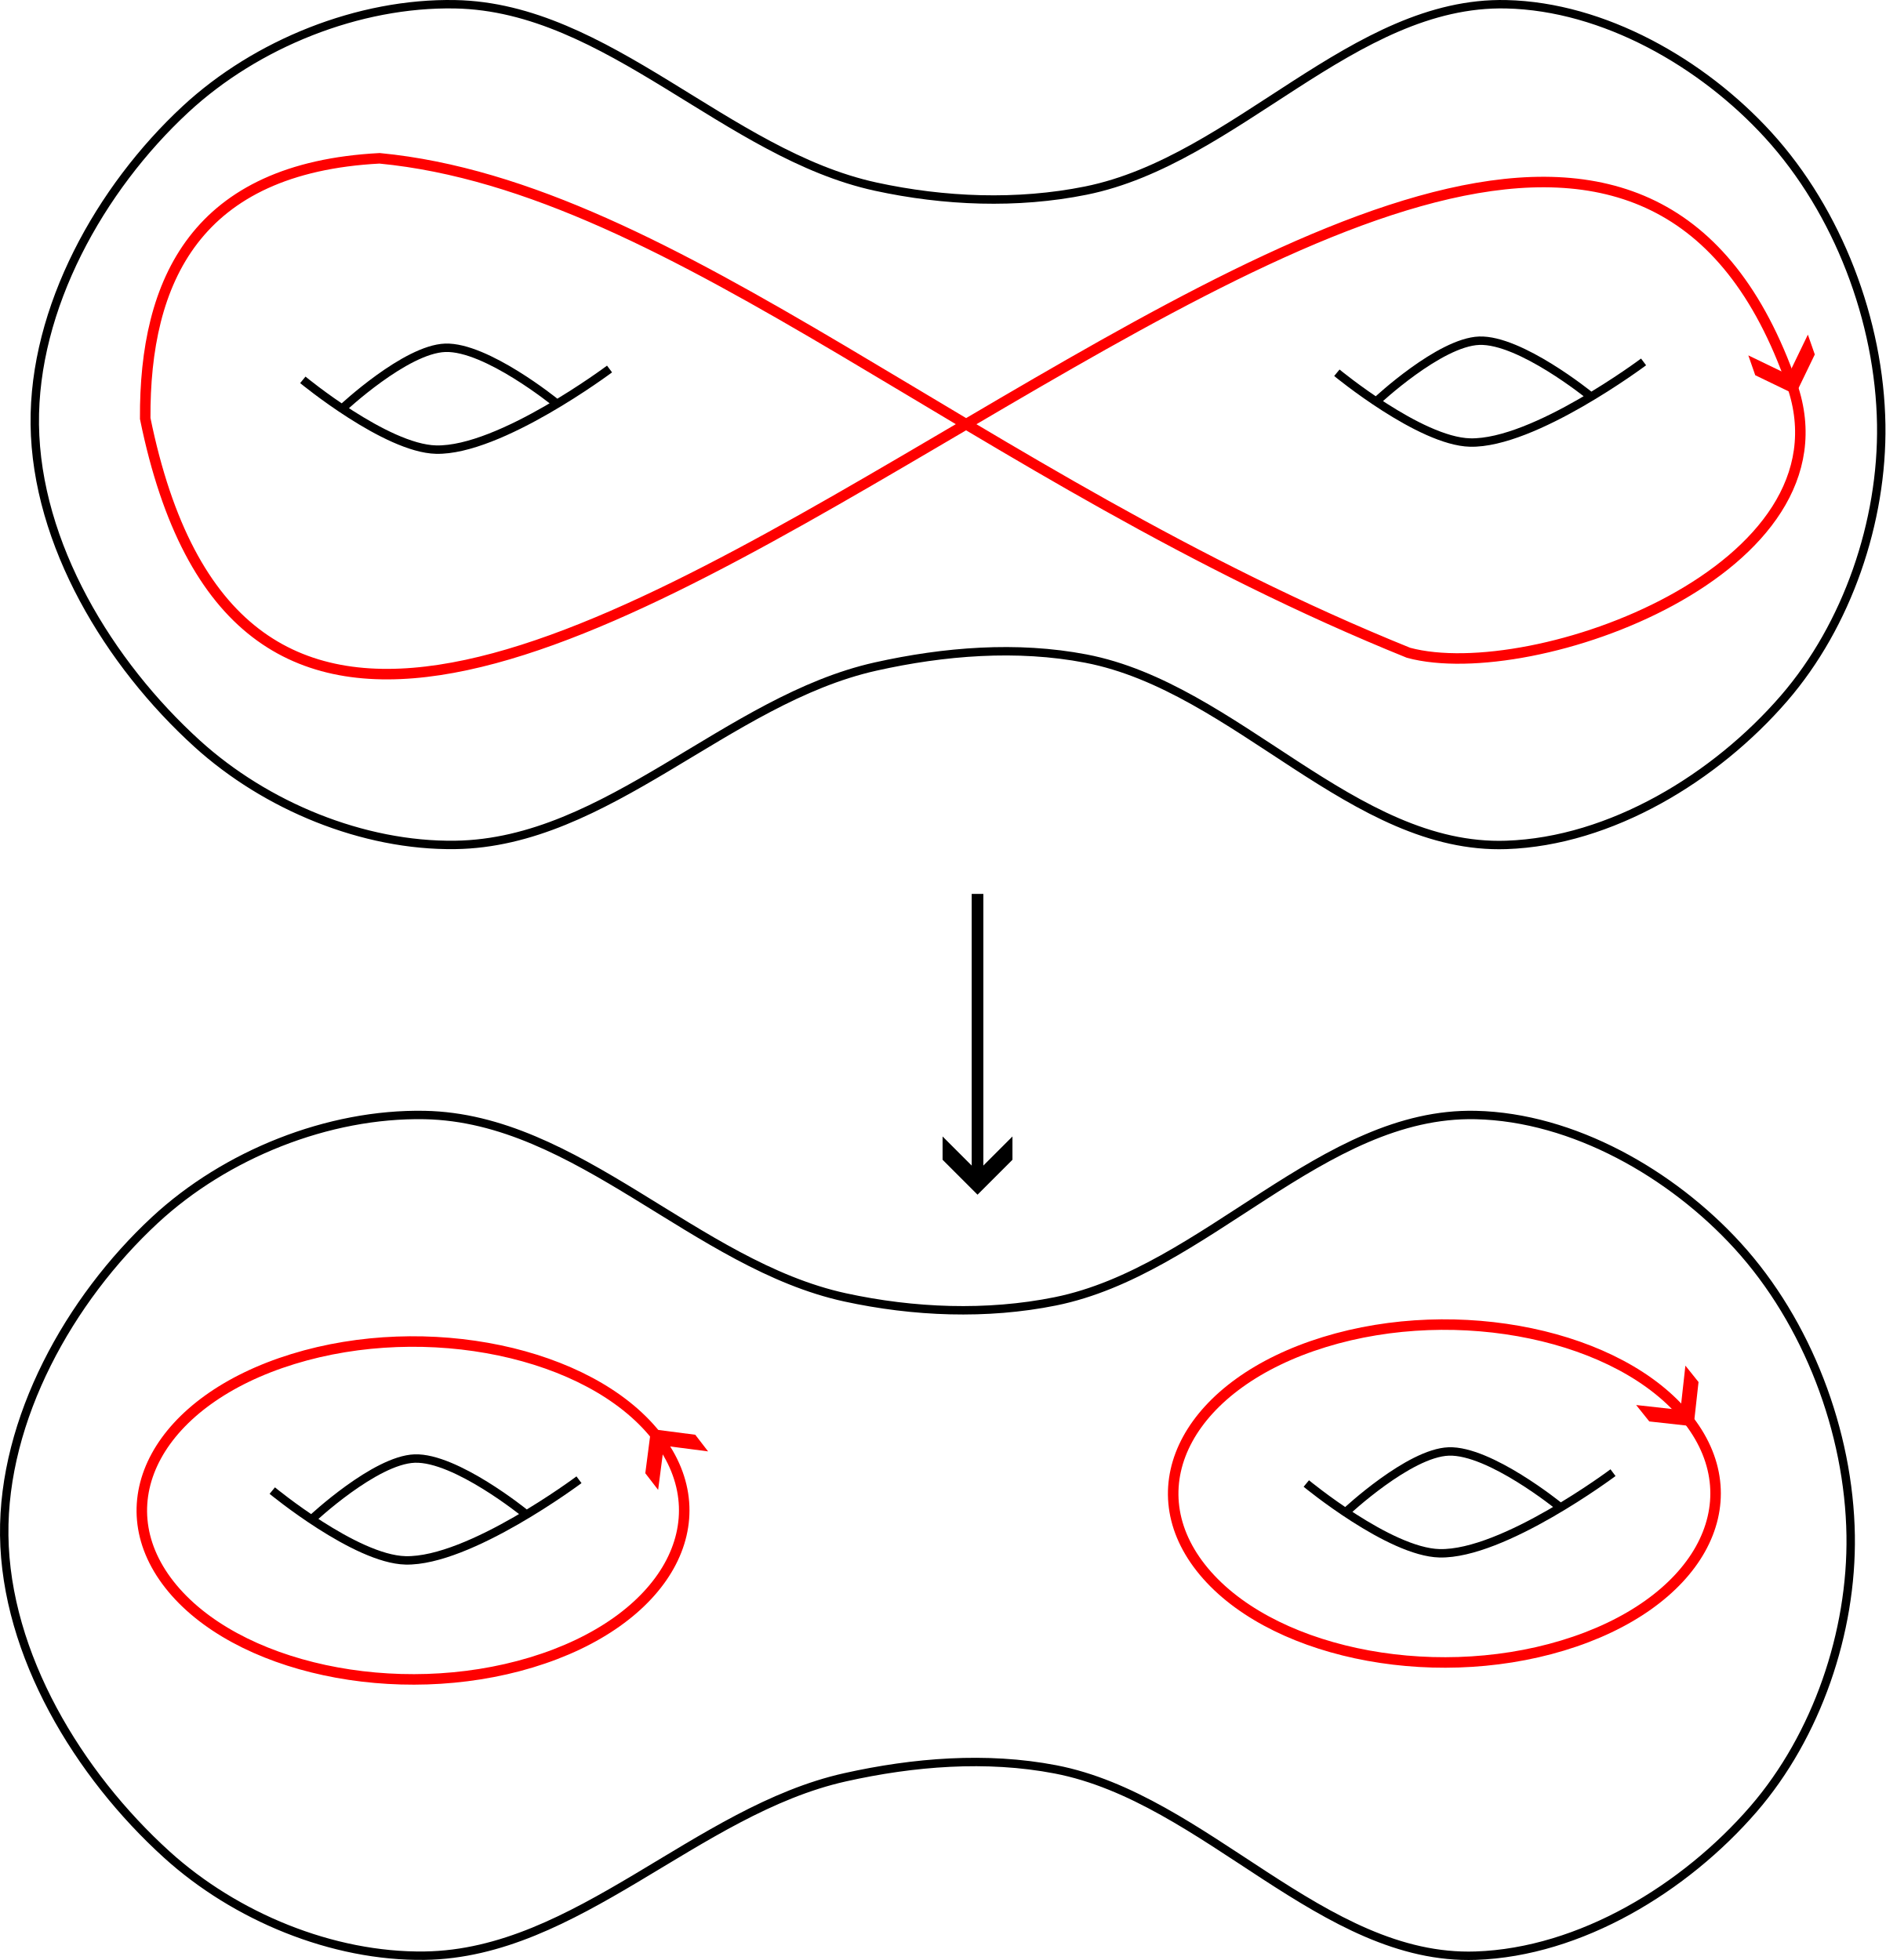
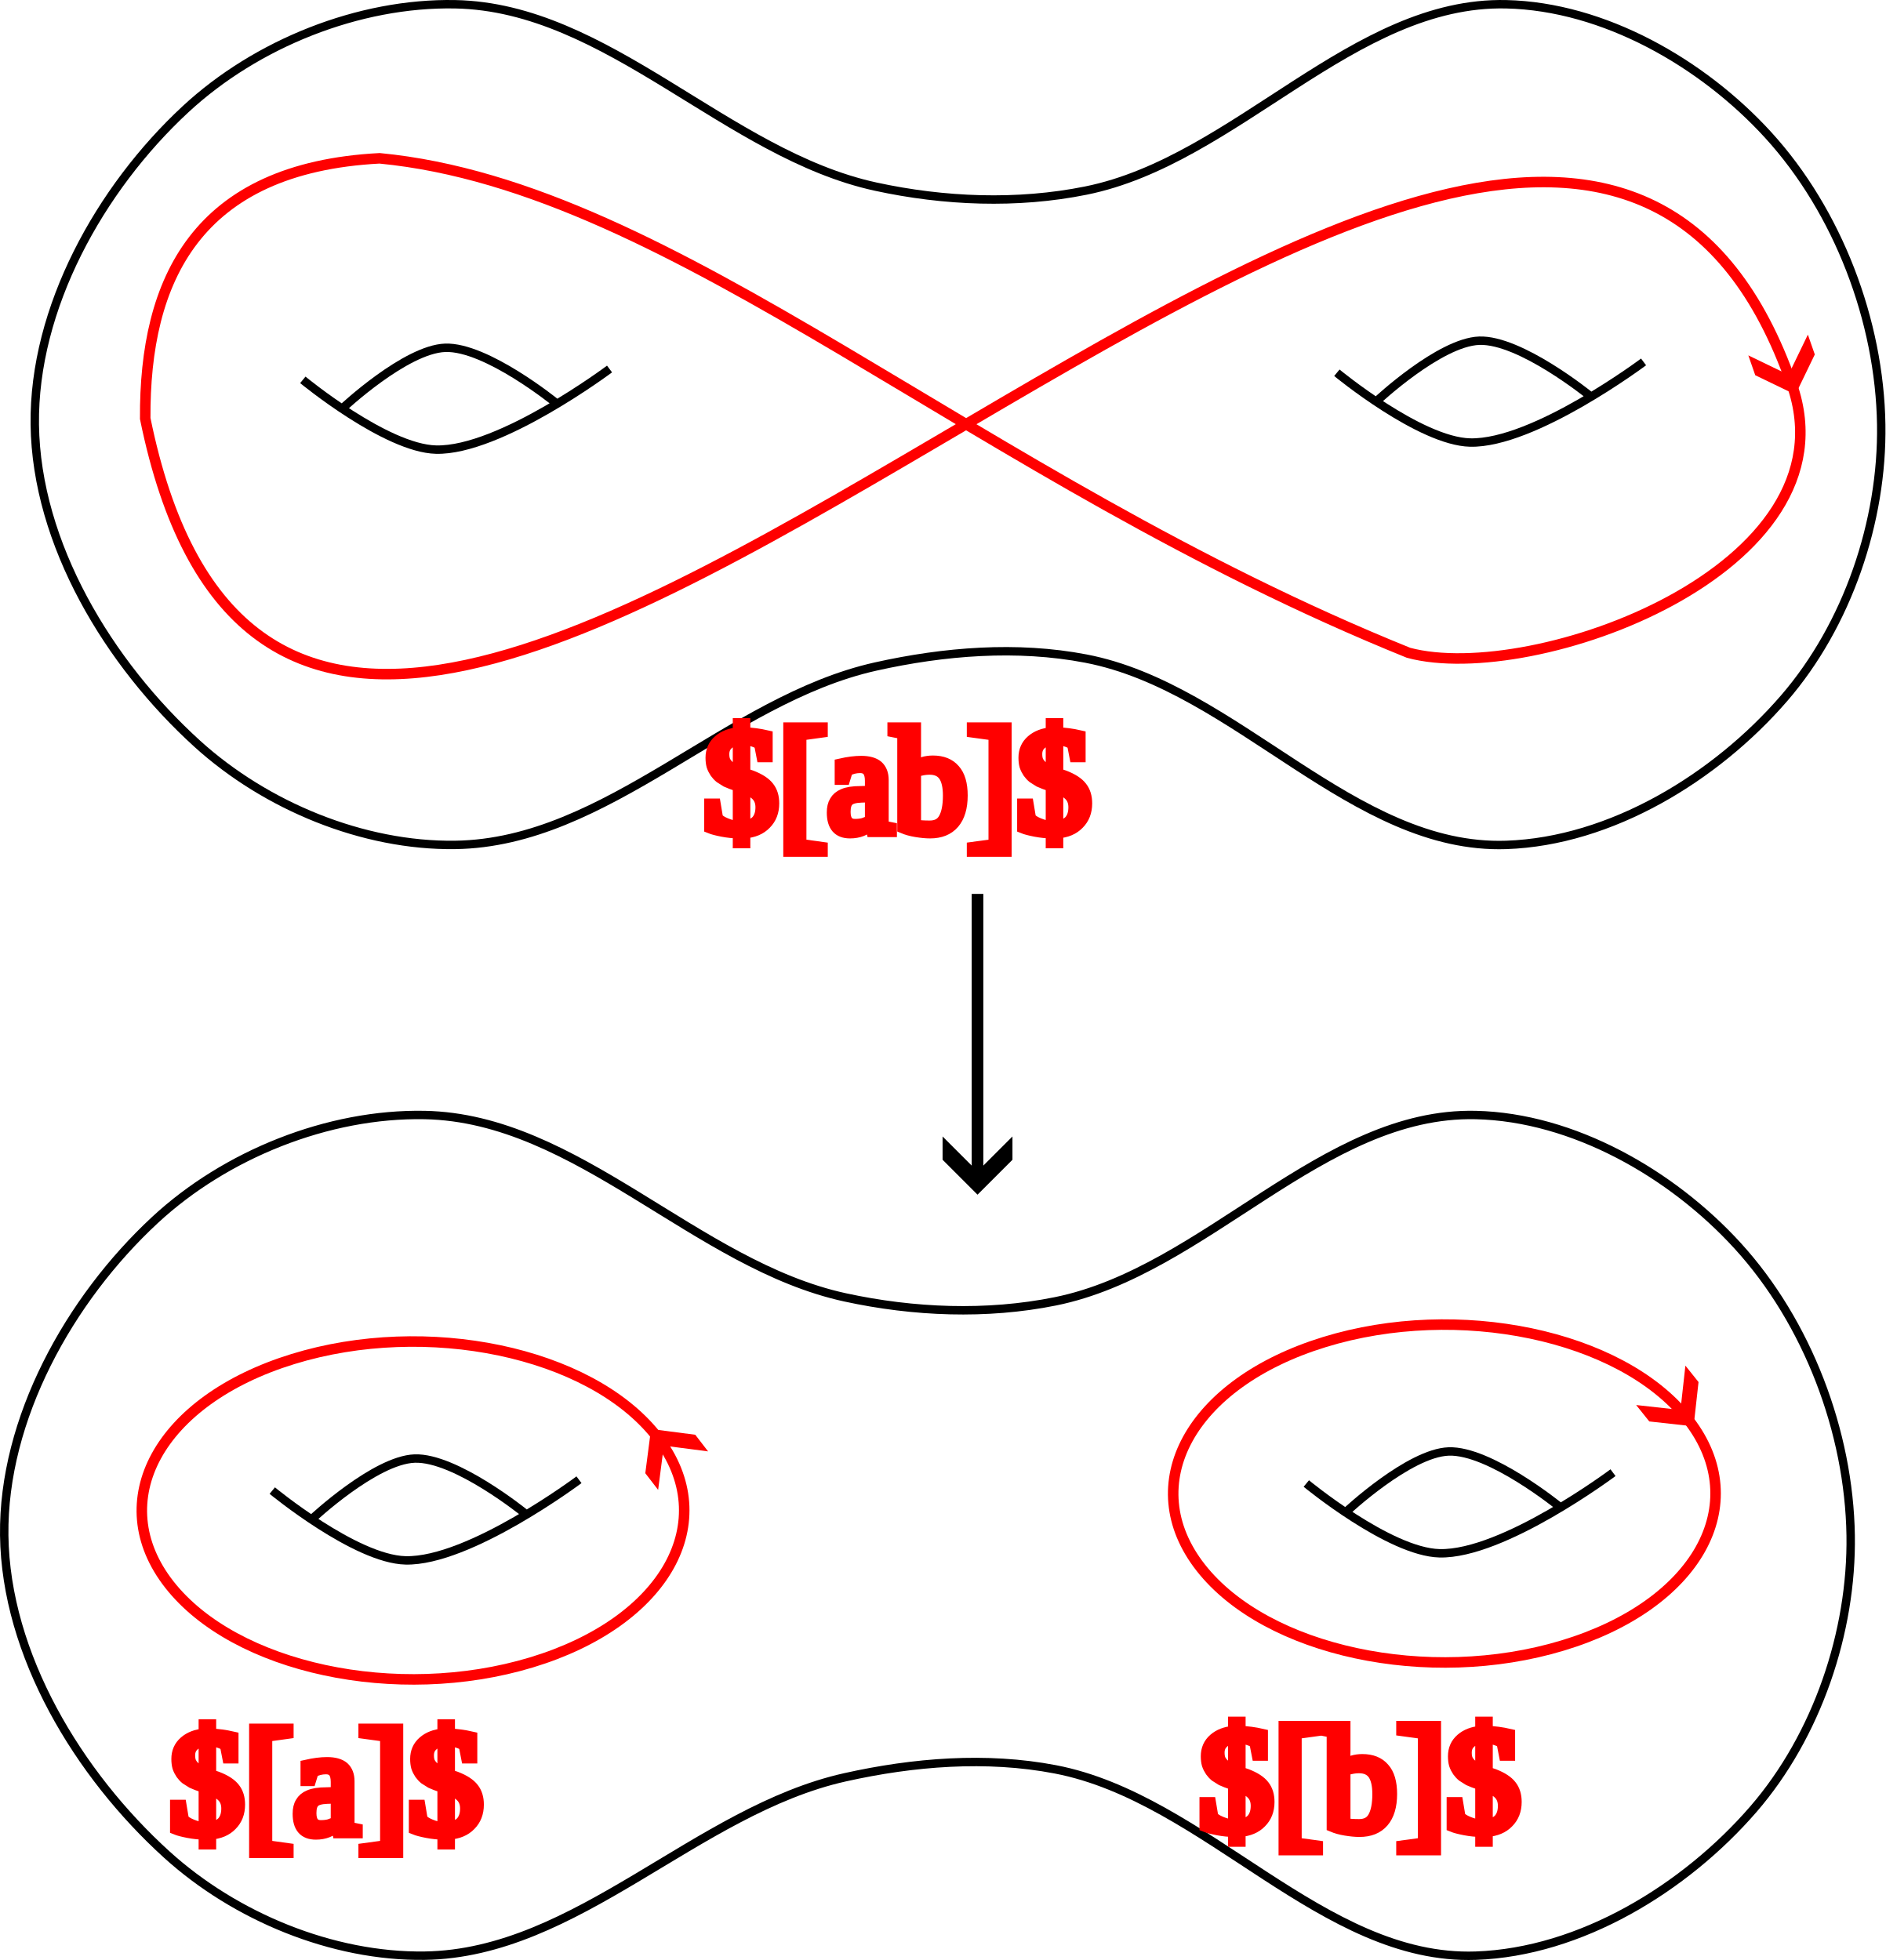
<svg xmlns="http://www.w3.org/2000/svg" width="89.692mm" height="93.261mm" viewBox="0 0 89.692 93.261" version="1.1" id="svg8">
  <defs id="defs2">
    <marker style="overflow:visible" id="marker5" refX="0" refY="0" orient="auto-start-reverse" markerWidth="1" markerHeight="1" viewBox="0 0 1 1" preserveAspectRatio="xMidYMid">
      <path style="fill:context-stroke;fill-rule:evenodd;stroke:none" d="m 1,0 -3,3 h -2 l 3,-3 -3,-3 h 2 z" id="path5" />
    </marker>
    <marker style="overflow:visible" id="ArrowWideHeavy" refX="0" refY="0" orient="auto-start-reverse" markerWidth="1" markerHeight="1" viewBox="0 0 1 1" preserveAspectRatio="xMidYMid">
      <path style="fill:context-stroke;fill-rule:evenodd;stroke:none" d="m 1,0 -3,3 h -2 l 3,-3 -3,-3 h 2 z" id="path3" />
    </marker>
    <marker style="overflow:visible" id="marker2" refX="0" refY="0" orient="auto-start-reverse" markerWidth="1" markerHeight="1" viewBox="0 0 1 1" preserveAspectRatio="xMidYMid">
      <path style="fill:context-stroke;fill-rule:evenodd;stroke:none" d="m 1,0 -3,3 h -2 l 3,-3 -3,-3 h 2 z" id="path2" />
    </marker>
    <marker style="overflow:visible" id="ArrowWideHeavy-8" refX="0" refY="0" orient="auto-start-reverse" markerWidth="1" markerHeight="1" viewBox="0 0 1 1" preserveAspectRatio="xMidYMid">
      <path style="fill:context-stroke;fill-rule:evenodd;stroke:none" d="m 1,0 -3,3 h -2 l 3,-3 -3,-3 h 2 z" id="path3-8" />
    </marker>
  </defs>
  <g id="layer1" transform="translate(-48.34522,-126.7972)">
    <g id="g3721">
      <g id="g3725" />
    </g>
    <g id="g3747" style="stroke-width:0.4;stroke-miterlimit:4;stroke-dasharray:none">
      <path id="path3713" d="m 57.165,132 c 3.365,-3.124 8.244,-5.087 12.835,-5 7.266,0.138 12.899,7.133 20,8.677 3.258,0.708 6.732,0.849 10,0.189 7.148,-1.443 12.71,-9.033 20,-8.866 4.64,0.106 9.328,2.793 12.457,6.22 3.324,3.642 5.301,8.85 5.378,13.78 0.072,4.606 -1.609,9.539 -4.622,13.024 -3.258,3.767 -8.235,6.806 -13.213,6.976 -7.288,0.25 -12.839,-7.491 -20,-8.866 -3.276,-0.629 -6.744,-0.349 -10,0.378 -7.068,1.577 -12.758,8.388 -20,8.488 -4.392,0.061 -9.015,-1.86 -12.268,-4.811 C 53.525,158.371 50.072,152.681 50,147 c -0.07,-5.541 3.104,-11.23 7.165,-15 z" style="fill:none;stroke:#000000;stroke-width:0.4;stroke-linecap:butt;stroke-linejoin:miter;stroke-miterlimit:4;stroke-dasharray:none;stroke-opacity:1" />
      <path id="path3727" d="m 62.751,144.871 c 0,0 3.954,3.263 6.338,3.32 3.032,0.072 8.252,-3.836 8.252,-3.836 m -2.572,1.597 c 0,0 -3.294,-2.675 -5.245,-2.606 -1.886,0.067 -4.878,2.873 -4.878,2.873" style="fill:none;stroke:#000000;stroke-width:0.4;stroke-linecap:butt;stroke-linejoin:miter;stroke-miterlimit:4;stroke-dasharray:none;stroke-opacity:1" />
      <path id="path3727-8" d="m 111.94,144.534 c 0,0 3.954,3.263 6.338,3.32 3.032,0.072 8.252,-3.836 8.252,-3.836 m -2.572,1.597 c 0,0 -3.294,-2.675 -5.245,-2.606 -1.886,0.067 -4.878,2.873 -4.878,2.873" style="fill:none;stroke:#000000;stroke-width:0.4;stroke-linecap:butt;stroke-linejoin:miter;stroke-miterlimit:4;stroke-dasharray:none;stroke-opacity:1" />
      <path style="fill:none;stroke:#ff0000;stroke-width:0.5;stroke-dasharray:none;stroke-opacity:1;marker-end:url(#ArrowWideHeavy)" d="m 133.588,145.102 c 3.067,8.796 -12.322,14.345 -18.237,12.757 -20.683,-8.361 -34.828,-22.172 -48.948,-23.529 -8.722,0.456 -11.188,5.794 -11.15,12.379 8.33,40.877 65.867,-37.368 78.336,-1.606 z" id="path1" />
    </g>
    <g id="g3747-6" style="stroke-width:0.4;stroke-miterlimit:4;stroke-dasharray:none" transform="translate(-1.453645,52.85209)">
      <path id="path3713-1" d="m 57.165,132 c 3.365,-3.124 8.244,-5.087 12.835,-5 7.266,0.138 12.899,7.133 20,8.677 3.258,0.708 6.732,0.849 10,0.189 7.148,-1.443 12.71,-9.033 20,-8.866 4.64,0.106 9.328,2.793 12.457,6.22 3.324,3.642 5.301,8.85 5.378,13.78 0.072,4.606 -1.609,9.539 -4.622,13.024 -3.258,3.767 -8.235,6.806 -13.213,6.976 -7.288,0.25 -12.839,-7.491 -20,-8.866 -3.276,-0.629 -6.744,-0.349 -10,0.378 -7.068,1.577 -12.758,8.388 -20,8.488 -4.392,0.061 -9.015,-1.86 -12.268,-4.811 C 53.525,158.371 50.072,152.681 50,147 c -0.07,-5.541 3.104,-11.23 7.165,-15 z" style="fill:none;stroke:#000000;stroke-width:0.4;stroke-linecap:butt;stroke-linejoin:miter;stroke-miterlimit:4;stroke-dasharray:none;stroke-opacity:1" />
      <path id="path3727-4" d="m 62.751,144.871 c 0,0 3.954,3.263 6.338,3.32 3.032,0.072 8.252,-3.836 8.252,-3.836 m -2.572,1.597 c 0,0 -3.294,-2.675 -5.245,-2.606 -1.886,0.067 -4.878,2.873 -4.878,2.873" style="fill:none;stroke:#000000;stroke-width:0.4;stroke-linecap:butt;stroke-linejoin:miter;stroke-miterlimit:4;stroke-dasharray:none;stroke-opacity:1" />
      <path id="path3727-8-7" d="m 111.94,144.534 c 0,0 3.954,3.263 6.338,3.32 3.032,0.072 8.252,-3.836 8.252,-3.836 m -2.572,1.597 c 0,0 -3.294,-2.675 -5.245,-2.606 -1.886,0.067 -4.878,2.873 -4.878,2.873" style="fill:none;stroke:#000000;stroke-width:0.4;stroke-linecap:butt;stroke-linejoin:miter;stroke-miterlimit:4;stroke-dasharray:none;stroke-opacity:1" />
    </g>
    <path style="fill:none;fill-opacity:0.863;stroke:#ff0000;stroke-width:0.5;stroke-dasharray:none;stroke-opacity:1;marker-start:url(#marker5)" id="path1-28" d="m 79.62,195.189 a 12.898,8.037 0 0 1 -6.001,10.711 12.898,8.037 0 0 1 -17.212,-3.699 12.898,8.037 0 0 1 5.873,-10.738 12.898,8.037 0 0 1 17.256,3.619" />
    <path style="fill:none;fill-opacity:0.863;stroke:#ff0000;stroke-width:0.5;stroke-dasharray:none;stroke-opacity:1;marker-end:url(#ArrowWideHeavy-8)" id="path1-2" d="m 128.682,194.383 a 12.898,8.037 0 0 1 -6.001,10.711 12.898,8.037 0 0 1 -17.212,-3.699 12.898,8.037 0 0 1 5.873,-10.738 12.898,8.037 0 0 1 17.256,3.619" />
    <path style="fill:none;stroke:#000000;stroke-width:0.554;stroke-opacity:1;marker-end:url(#marker2)" d="m 94.846,169.331 v 13.758" id="path4" />
+     <text xml:space="preserve" style="font-size:7.056px;text-align:center;text-anchor:middle;fill:#ff0000;fill-opacity:1;stroke:#ff0000;stroke-width:0.554;stroke-opacity:1" x="95.441" y="166.352" id="text5">
+       <tspan id="tspan5" style="fill:#ff0000;fill-opacity:1;stroke:#ff0000;stroke-width:0.554;stroke-opacity:1" x="95.441" y="166.352">$[ab]$</tspan>
+     </text>
+     <text xml:space="preserve" style="font-size:7.056px;text-align:center;text-anchor:middle;fill:#ff0000;fill-opacity:1;stroke:#ff0000;stroke-width:0.554;stroke-opacity:1" x="68.268" y="213.995" id="text5-0">
+       <tspan id="tspan5-4" style="fill:#ff0000;fill-opacity:1;stroke:#ff0000;stroke-width:0.554;stroke-opacity:1" x="68.268" y="213.995">$[a]$</tspan>
+     </text>
+     <g id="g1" transform="translate(23.62648,48.96584)">
+       <text xml:space="preserve" style="font-size:7.056px;text-align:center;text-anchor:middle;fill:#ff0000;fill-opacity:1;stroke:#ff0000;stroke-width:0.554;stroke-opacity:1" x="95.573" y="164.897" id="text5-1">
+         <tspan id="tspan5-40" style="fill:#ff0000;fill-opacity:1;stroke:#ff0000;stroke-width:0.554;stroke-opacity:1" x="95.573" y="164.897">$[b]$</tspan>
+       </text>
+     </g>
  </g>
</svg>
